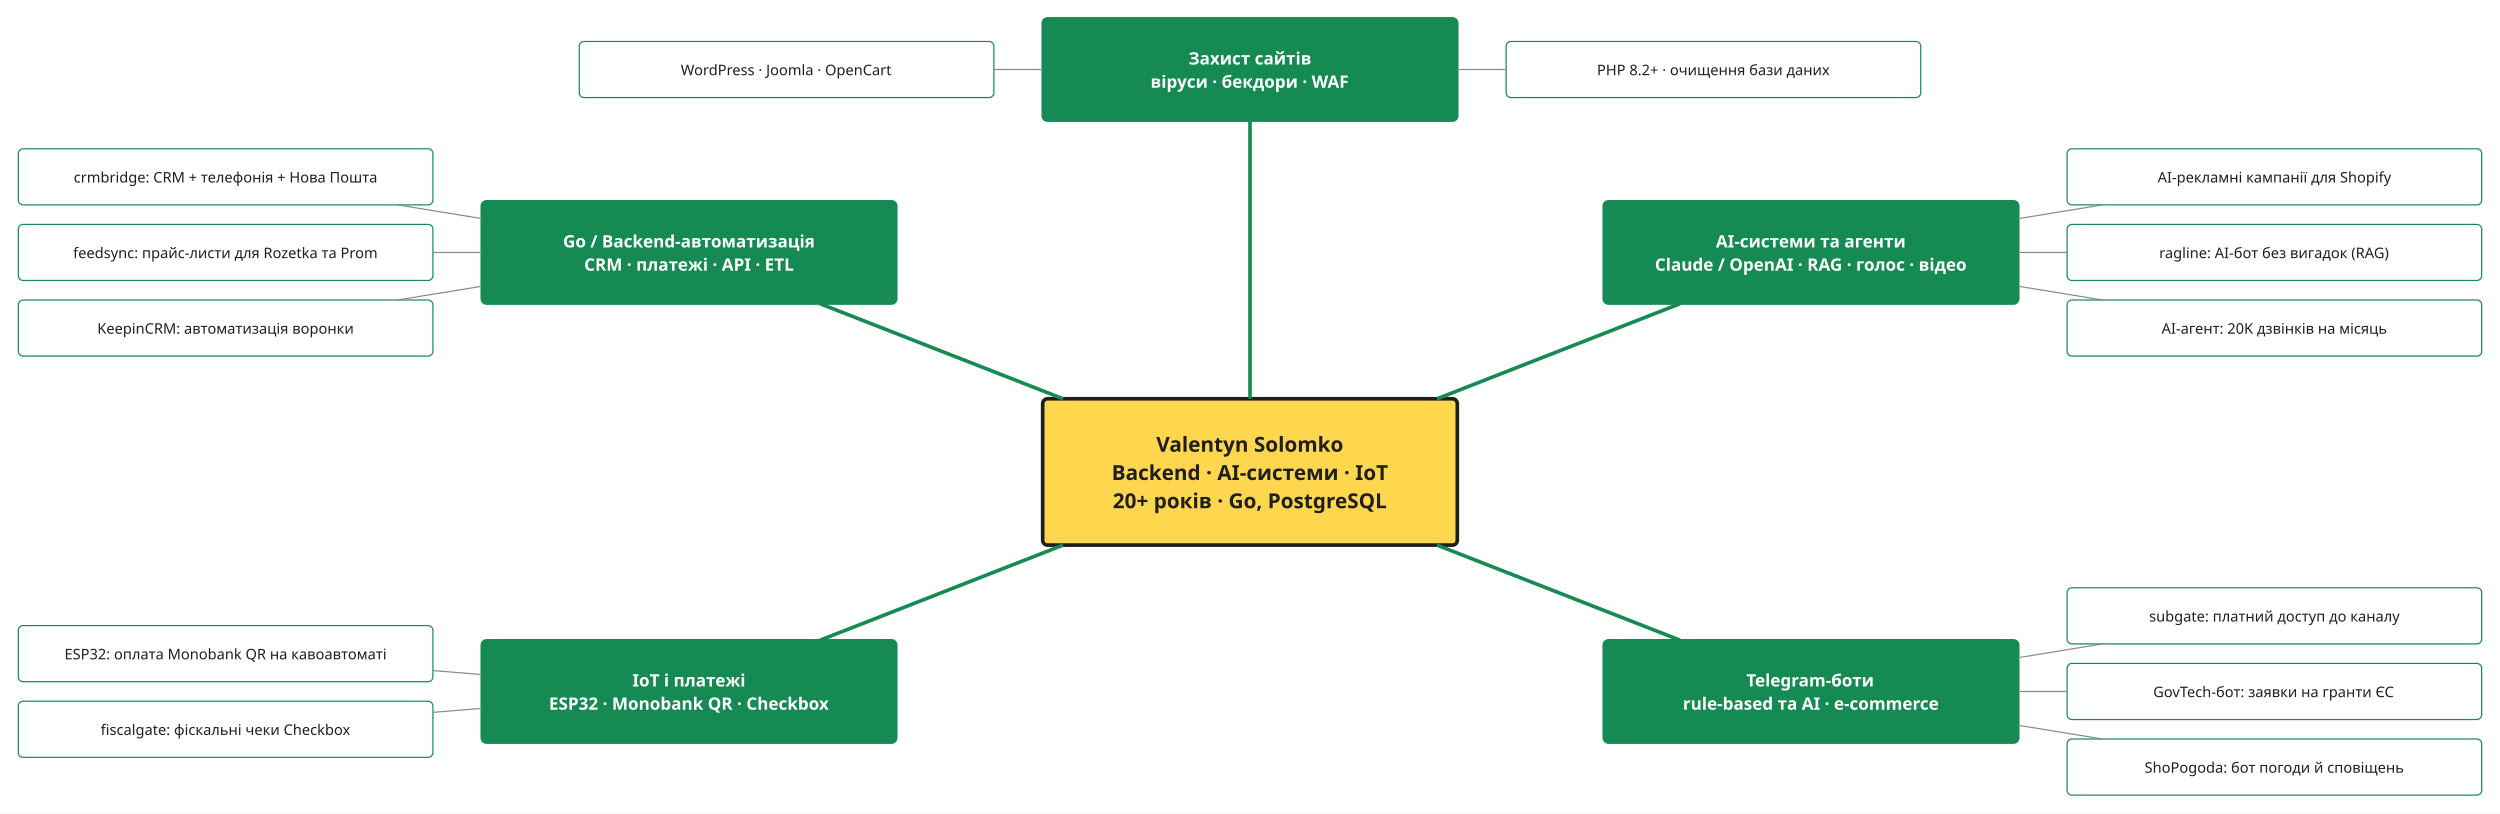
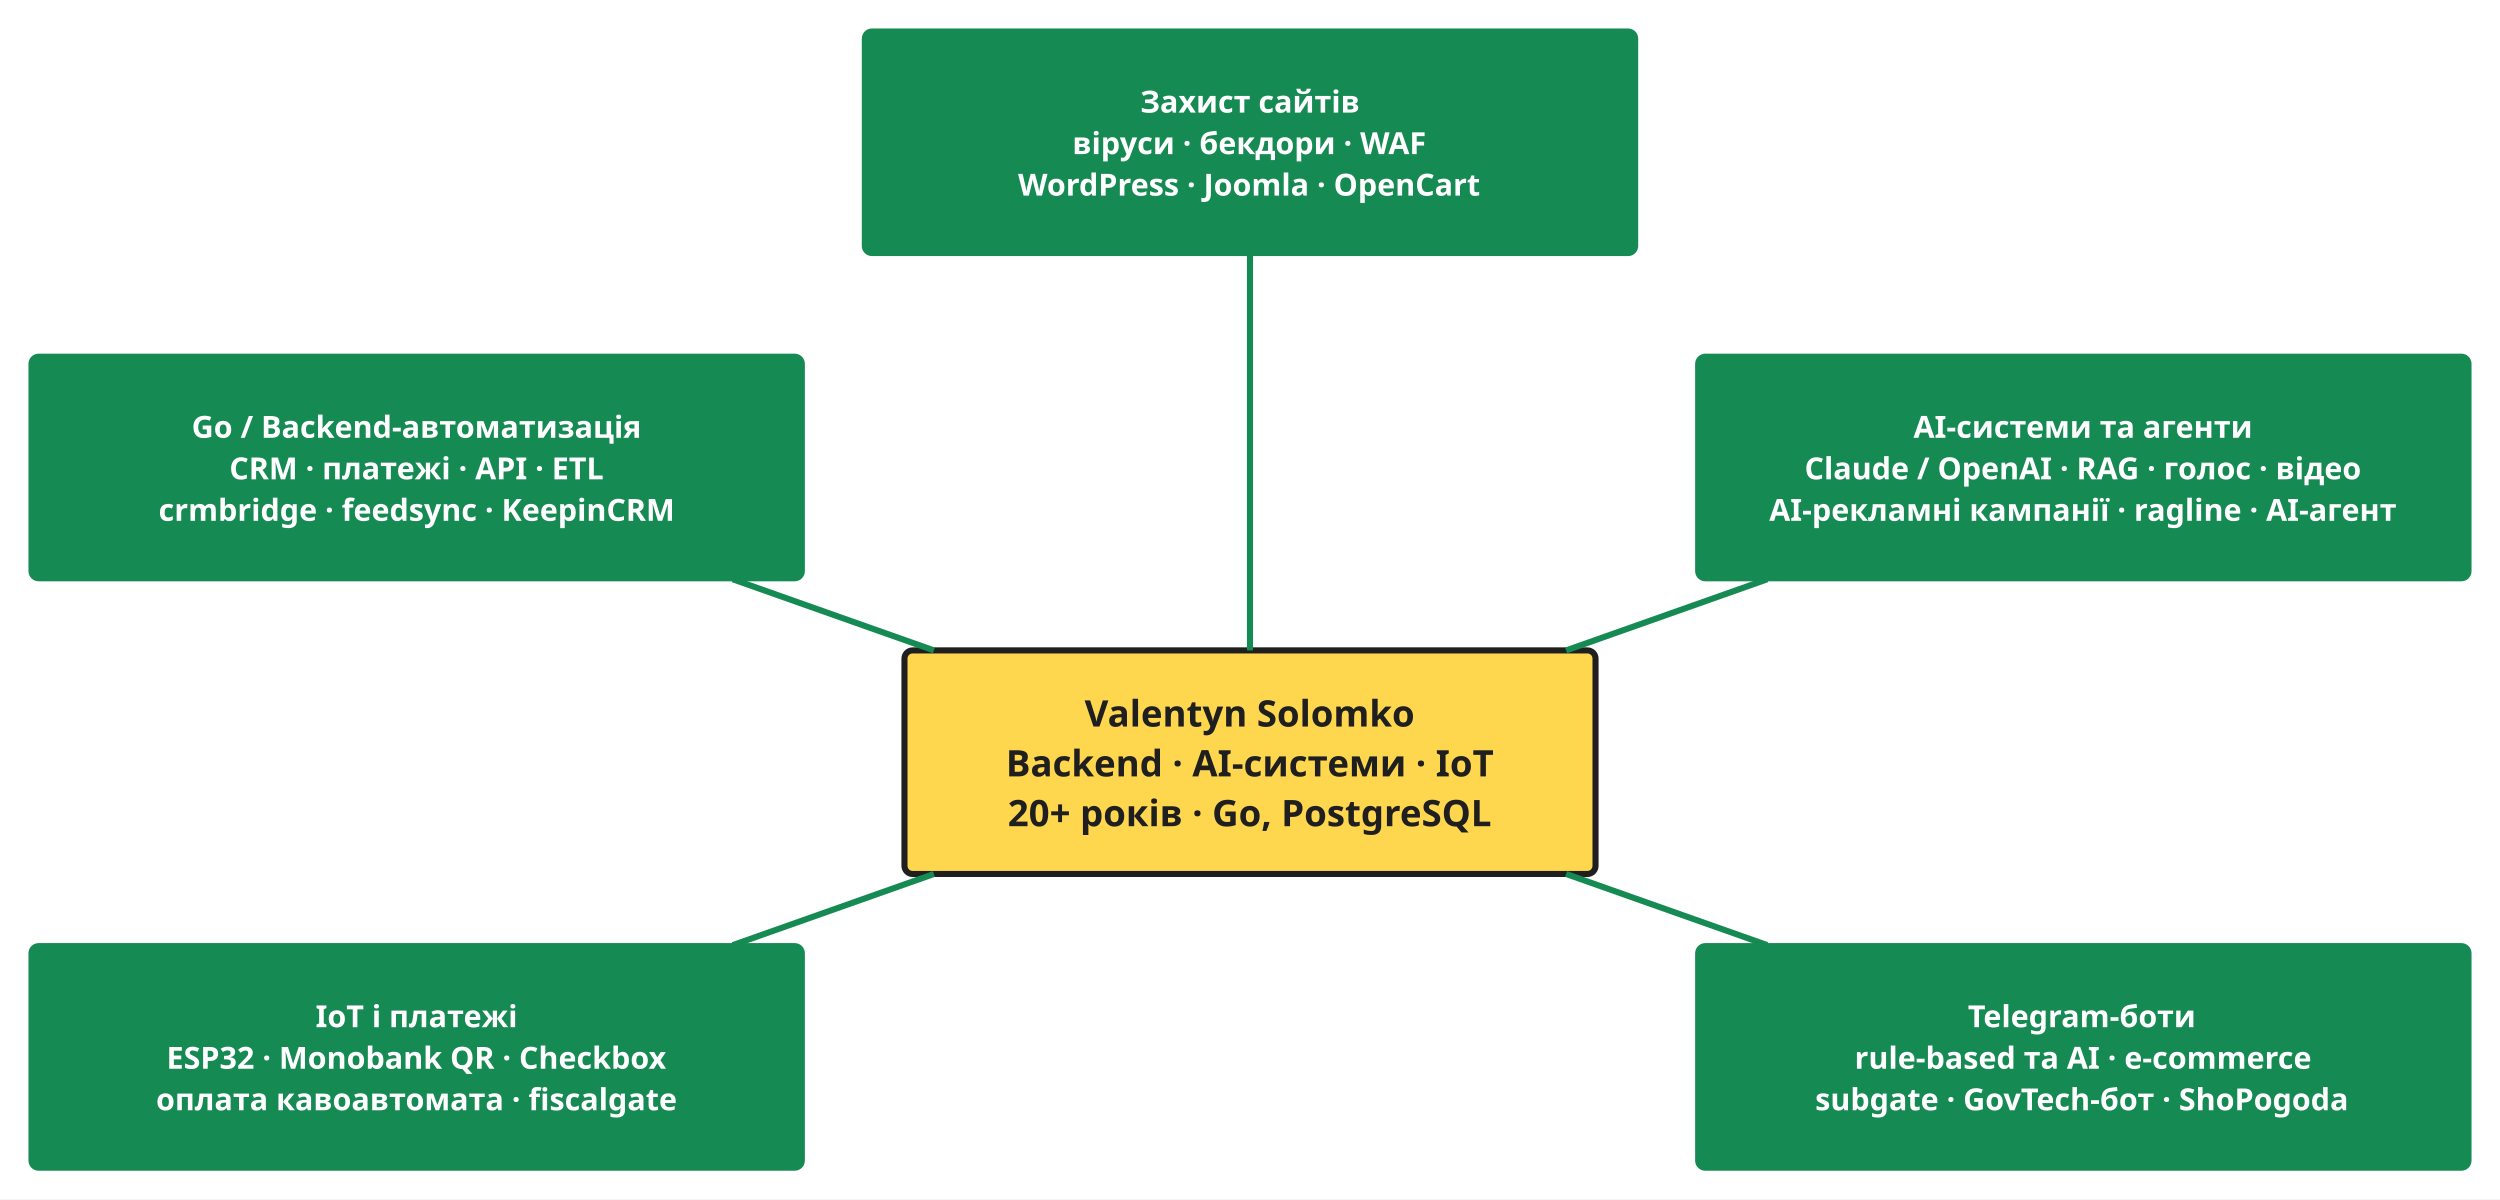
- <svg xmlns="http://www.w3.org/2000/svg" fill-opacity="1" color-rendering="auto" color-interpolation="auto" text-rendering="auto" stroke="black" stroke-linecap="square" width="2050" stroke-miterlimit="10" shape-rendering="auto" stroke-opacity="1" fill="black" stroke-dasharray="none" font-weight="normal" stroke-width="1" height="667" font-family="'Dialog'" font-style="normal" stroke-linejoin="miter" font-size="12px" stroke-dashoffset="0" image-rendering="auto">
+ <svg xmlns="http://www.w3.org/2000/svg" fill-opacity="1" color-rendering="auto" color-interpolation="auto" text-rendering="auto" stroke="black" stroke-linecap="square" width="1230" stroke-miterlimit="10" shape-rendering="auto" stroke-opacity="1" fill="black" stroke-dasharray="none" font-weight="normal" stroke-width="1" height="590" font-family="'Dialog'" font-style="normal" stroke-linejoin="miter" font-size="12px" stroke-dashoffset="0" image-rendering="auto">
  <defs id="genericDefs" />
  <g>
    <defs id="defs1">
      <clipPath clipPathUnits="userSpaceOnUse" id="clipPath1">
-         <path d="M0 0 L2050 0 L2050 667 L0 667 L0 0 Z" />
+         <path d="M0 0 L1230 0 L1230 590 L0 590 L0 0 Z" />
      </clipPath>
      <clipPath clipPathUnits="userSpaceOnUse" id="clipPath2">
-         <path d="M75 63 L2125 63 L2125 730 L75 730 L75 63 Z" />
+         <path d="M-15 10 L1215 10 L1215 600 L-15 600 L-15 10 Z" />
      </clipPath>
    </defs>
-     <g fill="white" text-rendering="geometricPrecision" shape-rendering="geometricPrecision" transform="translate(-75,-63)" stroke="white">
-       <rect x="75" width="2050" height="667" y="63" clip-path="url(#clipPath2)" stroke="none" />
+     <g fill="white" text-rendering="geometricPrecision" shape-rendering="geometricPrecision" transform="translate(15,-10)" stroke="white">
+       <rect x="-15" width="1230" height="590" y="10" clip-path="url(#clipPath2)" stroke="none" />
    </g>
-     <g fill="rgb(254,215,79)" text-rendering="geometricPrecision" shape-rendering="geometricPrecision" transform="matrix(1,0,0,1,-75,-63)" stroke="rgb(254,215,79)">
-       <rect x="930" y="390" clip-path="url(#clipPath2)" width="340" rx="4" ry="4" height="120" stroke="none" />
+     <g fill="rgb(254,215,79)" text-rendering="geometricPrecision" shape-rendering="geometricPrecision" transform="matrix(1,0,0,1,15,-10)" stroke="rgb(254,215,79)">
+       <rect x="430" y="330" clip-path="url(#clipPath2)" width="340" rx="4" ry="4" height="110" stroke="none" />
    </g>
-     <g stroke-linecap="butt" transform="matrix(1,0,0,1,-75,-63)" fill="rgb(31,31,31)" text-rendering="geometricPrecision" shape-rendering="geometricPrecision" stroke="rgb(31,31,31)" stroke-width="3" stroke-miterlimit="1.45">
-       <rect x="930" y="390" clip-path="url(#clipPath2)" fill="none" width="340" rx="4" ry="4" height="120" />
+     <g stroke-linecap="butt" transform="matrix(1,0,0,1,15,-10)" fill="rgb(31,31,31)" text-rendering="geometricPrecision" shape-rendering="geometricPrecision" stroke="rgb(31,31,31)" stroke-width="3" stroke-miterlimit="1.45">
+       <rect x="430" y="330" clip-path="url(#clipPath2)" fill="none" width="340" rx="4" ry="4" height="110" />
    </g>
-     <g stroke-linecap="butt" font-size="17px" transform="matrix(1,0,0,1,-75,-63)" fill="rgb(31,31,31)" text-rendering="geometricPrecision" font-family="sans-serif" shape-rendering="geometricPrecision" stroke="rgb(31,31,31)" font-weight="bold" stroke-miterlimit="1.45">
-       <text x="1023.143" xml:space="preserve" y="433.442" clip-path="url(#clipPath2)" stroke="none">Valentyn Solomko</text>
-       <text x="986.568" xml:space="preserve" y="456.596" clip-path="url(#clipPath2)" stroke="none">Backend · AI-системи · IoT</text>
-       <text x="987.443" xml:space="preserve" y="479.75" clip-path="url(#clipPath2)" stroke="none">20+ років · Go, PostgreSQL</text>
+     <g stroke-linecap="butt" font-size="18px" transform="matrix(1,0,0,1,15,-10)" fill="rgb(31,31,31)" text-rendering="geometricPrecision" font-family="sans-serif" shape-rendering="geometricPrecision" stroke="rgb(31,31,31)" font-weight="bold" stroke-miterlimit="1.45">
+       <text x="518.622" xml:space="preserve" y="367.468" clip-path="url(#clipPath2)" stroke="none">Valentyn Solomko</text>
+       <text x="479.896" xml:space="preserve" y="391.984" clip-path="url(#clipPath2)" stroke="none">Backend · AI-системи · IoT</text>
+       <text x="480.823" xml:space="preserve" y="416.5" clip-path="url(#clipPath2)" stroke="none">20+ років · Go, PostgreSQL</text>
    </g>
-     <g fill="rgb(22,138,83)" text-rendering="geometricPrecision" shape-rendering="geometricPrecision" transform="matrix(1,0,0,1,-75,-63)" stroke="rgb(22,138,83)">
-       <rect x="470" y="228" clip-path="url(#clipPath2)" width="340" rx="4" ry="4" height="84" stroke="none" />
-       <rect stroke-linecap="butt" x="470" y="228" clip-path="url(#clipPath2)" fill="none" width="340" rx="4" ry="4" height="84" stroke-width="2" stroke-miterlimit="1.45" />
+     <g fill="rgb(22,138,83)" text-rendering="geometricPrecision" shape-rendering="geometricPrecision" transform="matrix(1,0,0,1,15,-10)" stroke="rgb(22,138,83)">
+       <rect x="410" y="25" clip-path="url(#clipPath2)" width="380" rx="4" ry="4" height="110" stroke="none" />
+       <rect stroke-linecap="butt" x="410" y="25" clip-path="url(#clipPath2)" fill="none" width="380" rx="4" ry="4" height="110" stroke-width="2" stroke-miterlimit="1.45" />
    </g>
-     <g stroke-linecap="butt" font-size="14px" transform="matrix(1,0,0,1,-75,-63)" fill="white" text-rendering="geometricPrecision" font-family="sans-serif" shape-rendering="geometricPrecision" stroke="white" font-weight="bold" stroke-miterlimit="1.45">
-       <text x="536.68" xml:space="preserve" y="265.898" clip-path="url(#clipPath2)" stroke="none">Go / Backend-автоматизація</text>
-       <text x="553.977" xml:space="preserve" y="284.966" clip-path="url(#clipPath2)" stroke="none">CRM · платежі · API · ETL</text>
+     <g stroke-linecap="butt" font-size="15px" transform="matrix(1,0,0,1,15,-10)" fill="white" text-rendering="geometricPrecision" font-family="sans-serif" shape-rendering="geometricPrecision" stroke="white" font-weight="bold" stroke-miterlimit="1.45">
+       <text x="545.985" xml:space="preserve" y="65.39" clip-path="url(#clipPath2)" stroke="none">Захист сайтів</text>
+       <text x="512.594" xml:space="preserve" y="85.82" clip-path="url(#clipPath2)" stroke="none">віруси · бекдори · WAF</text>
+       <text x="485.879" xml:space="preserve" y="106.25" clip-path="url(#clipPath2)" stroke="none">WordPress · Joomla · OpenCart</text>
    </g>
-     <g fill="white" text-rendering="geometricPrecision" shape-rendering="geometricPrecision" transform="matrix(1,0,0,1,-75,-63)" stroke="white">
-       <rect x="90" y="185" clip-path="url(#clipPath2)" width="340" rx="4" ry="4" height="46" stroke="none" />
+     <g fill="rgb(22,138,83)" text-rendering="geometricPrecision" shape-rendering="geometricPrecision" transform="matrix(1,0,0,1,15,-10)" stroke="rgb(22,138,83)">
+       <rect x="0" y="185" clip-path="url(#clipPath2)" width="380" rx="4" ry="4" height="110" stroke="none" />
+       <rect stroke-linecap="butt" x="0" y="185" clip-path="url(#clipPath2)" fill="none" width="380" rx="4" ry="4" height="110" stroke-width="2" stroke-miterlimit="1.45" />
    </g>
-     <g stroke-linecap="butt" transform="matrix(1,0,0,1,-75,-63)" fill="rgb(22,138,83)" text-rendering="geometricPrecision" shape-rendering="geometricPrecision" stroke="rgb(22,138,83)" stroke-miterlimit="1.45">
-       <rect x="90" y="185" clip-path="url(#clipPath2)" fill="none" width="340" rx="4" ry="4" height="46" />
-       <text x="135.433" y="212.656" clip-path="url(#clipPath2)" fill="rgb(31,31,31)" font-family="sans-serif" stroke="none" xml:space="preserve">crmbridge: CRM + телефонія + Нова Пошта</text>
+     <g stroke-linecap="butt" font-size="15px" transform="matrix(1,0,0,1,15,-10)" fill="white" text-rendering="geometricPrecision" font-family="sans-serif" shape-rendering="geometricPrecision" stroke="white" font-weight="bold" stroke-miterlimit="1.45">
+       <text x="79.299" xml:space="preserve" y="225.39" clip-path="url(#clipPath2)" stroke="none">Go / Backend-автоматизація</text>
+       <text x="97.832" xml:space="preserve" y="245.82" clip-path="url(#clipPath2)" stroke="none">CRM · платежі · API · ETL</text>
+       <text x="63.032" xml:space="preserve" y="266.25" clip-path="url(#clipPath2)" stroke="none">crmbridge · feedsync · KeepinCRM</text>
    </g>
-     <g fill="white" text-rendering="geometricPrecision" shape-rendering="geometricPrecision" transform="matrix(1,0,0,1,-75,-63)" stroke="white">
-       <rect x="90" y="247" clip-path="url(#clipPath2)" width="340" rx="4" ry="4" height="46" stroke="none" />
+     <g fill="rgb(22,138,83)" text-rendering="geometricPrecision" shape-rendering="geometricPrecision" transform="matrix(1,0,0,1,15,-10)" stroke="rgb(22,138,83)">
+       <rect x="820" y="185" clip-path="url(#clipPath2)" width="380" rx="4" ry="4" height="110" stroke="none" />
+       <rect stroke-linecap="butt" x="820" y="185" clip-path="url(#clipPath2)" fill="none" width="380" rx="4" ry="4" height="110" stroke-width="2" stroke-miterlimit="1.45" />
    </g>
-     <g stroke-linecap="butt" transform="matrix(1,0,0,1,-75,-63)" fill="rgb(22,138,83)" text-rendering="geometricPrecision" shape-rendering="geometricPrecision" stroke="rgb(22,138,83)" stroke-miterlimit="1.45">
-       <rect x="90" y="247" clip-path="url(#clipPath2)" fill="none" width="340" rx="4" ry="4" height="46" />
-       <text x="134.977" y="274.656" clip-path="url(#clipPath2)" fill="rgb(31,31,31)" font-family="sans-serif" stroke="none" xml:space="preserve">feedsync: прайс-листи для Rozetka та Prom</text>
+     <g stroke-linecap="butt" font-size="15px" transform="matrix(1,0,0,1,15,-10)" fill="white" text-rendering="geometricPrecision" font-family="sans-serif" shape-rendering="geometricPrecision" stroke="white" font-weight="bold" stroke-miterlimit="1.45">
+       <text x="926.434" xml:space="preserve" y="225.39" clip-path="url(#clipPath2)" stroke="none">AI-системи та агенти</text>
+       <text x="872.839" xml:space="preserve" y="245.82" clip-path="url(#clipPath2)" stroke="none">Claude / OpenAI · RAG · голос · відео</text>
+       <text x="855.447" xml:space="preserve" y="266.25" clip-path="url(#clipPath2)" stroke="none">AI-рекламні кампанії · ragline · AI-агент</text>
    </g>
-     <g fill="white" text-rendering="geometricPrecision" shape-rendering="geometricPrecision" transform="matrix(1,0,0,1,-75,-63)" stroke="white">
-       <rect x="90" y="309" clip-path="url(#clipPath2)" width="340" rx="4" ry="4" height="46" stroke="none" />
+     <g fill="rgb(22,138,83)" text-rendering="geometricPrecision" shape-rendering="geometricPrecision" transform="matrix(1,0,0,1,15,-10)" stroke="rgb(22,138,83)">
+       <rect x="0" y="475" clip-path="url(#clipPath2)" width="380" rx="4" ry="4" height="110" stroke="none" />
+       <rect stroke-linecap="butt" x="0" y="475" clip-path="url(#clipPath2)" fill="none" width="380" rx="4" ry="4" height="110" stroke-width="2" stroke-miterlimit="1.45" />
    </g>
-     <g stroke-linecap="butt" transform="matrix(1,0,0,1,-75,-63)" fill="rgb(22,138,83)" text-rendering="geometricPrecision" shape-rendering="geometricPrecision" stroke="rgb(22,138,83)" stroke-miterlimit="1.45">
-       <rect x="90" y="309" clip-path="url(#clipPath2)" fill="none" width="340" rx="4" ry="4" height="46" />
-       <text x="154.753" y="336.656" clip-path="url(#clipPath2)" fill="rgb(31,31,31)" font-family="sans-serif" stroke="none" xml:space="preserve">KeepinCRM: автоматизація воронки</text>
-       <rect stroke-linecap="square" x="1390" y="228" clip-path="url(#clipPath2)" width="340" rx="4" ry="4" height="84" stroke="none" stroke-miterlimit="10" />
-       <rect x="1390" y="228" clip-path="url(#clipPath2)" fill="none" width="340" rx="4" ry="4" height="84" stroke-width="2" />
+     <g stroke-linecap="butt" font-size="15px" transform="matrix(1,0,0,1,15,-10)" fill="white" text-rendering="geometricPrecision" font-family="sans-serif" shape-rendering="geometricPrecision" stroke="white" font-weight="bold" stroke-miterlimit="1.45">
+       <text x="140.237" xml:space="preserve" y="515.39" clip-path="url(#clipPath2)" stroke="none">IoT і платежі</text>
+       <text x="66.924" xml:space="preserve" y="535.82" clip-path="url(#clipPath2)" stroke="none">ESP32 · Monobank QR · Checkbox</text>
+       <text x="61.772" xml:space="preserve" y="556.25" clip-path="url(#clipPath2)" stroke="none">оплата кавоавтомата · fiscalgate</text>
    </g>
-     <g stroke-linecap="butt" font-size="14px" transform="matrix(1,0,0,1,-75,-63)" fill="white" text-rendering="geometricPrecision" font-family="sans-serif" shape-rendering="geometricPrecision" stroke="white" font-weight="bold" stroke-miterlimit="1.45">
-       <text x="1482.006" xml:space="preserve" y="265.898" clip-path="url(#clipPath2)" stroke="none">AI-системи та агенти</text>
-       <text x="1431.985" xml:space="preserve" y="284.966" clip-path="url(#clipPath2)" stroke="none">Claude / OpenAI · RAG · голос · відео</text>
+     <g fill="rgb(22,138,83)" text-rendering="geometricPrecision" shape-rendering="geometricPrecision" transform="matrix(1,0,0,1,15,-10)" stroke="rgb(22,138,83)">
+       <rect x="820" y="475" clip-path="url(#clipPath2)" width="380" rx="4" ry="4" height="110" stroke="none" />
+       <rect stroke-linecap="butt" x="820" y="475" clip-path="url(#clipPath2)" fill="none" width="380" rx="4" ry="4" height="110" stroke-width="2" stroke-miterlimit="1.45" />
    </g>
-     <g fill="white" text-rendering="geometricPrecision" shape-rendering="geometricPrecision" transform="matrix(1,0,0,1,-75,-63)" stroke="white">
-       <rect x="1770" y="185" clip-path="url(#clipPath2)" width="340" rx="4" ry="4" height="46" stroke="none" />
+     <g stroke-linecap="butt" font-size="15px" transform="matrix(1,0,0,1,15,-10)" fill="white" text-rendering="geometricPrecision" font-family="sans-serif" shape-rendering="geometricPrecision" stroke="white" font-weight="bold" stroke-miterlimit="1.45">
+       <text x="953.187" xml:space="preserve" y="515.39" clip-path="url(#clipPath2)" stroke="none">Telegram-боти</text>
+       <text x="897.439" xml:space="preserve" y="535.82" clip-path="url(#clipPath2)" stroke="none">rule-based та AI · e-commerce</text>
+       <text x="878.067" xml:space="preserve" y="556.25" clip-path="url(#clipPath2)" stroke="none">subgate · GovTech-бот · ShoPogoda</text>
    </g>
-     <g stroke-linecap="butt" transform="matrix(1,0,0,1,-75,-63)" fill="rgb(22,138,83)" text-rendering="geometricPrecision" shape-rendering="geometricPrecision" stroke="rgb(22,138,83)" stroke-miterlimit="1.45">
-       <rect x="1770" y="185" clip-path="url(#clipPath2)" fill="none" width="340" rx="4" ry="4" height="46" />
-       <text x="1844.245" y="212.656" clip-path="url(#clipPath2)" fill="rgb(31,31,31)" font-family="sans-serif" stroke="none" xml:space="preserve">AI-рекламні кампанії для Shopify</text>
-     </g>
-     <g fill="white" text-rendering="geometricPrecision" shape-rendering="geometricPrecision" transform="matrix(1,0,0,1,-75,-63)" stroke="white">
-       <rect x="1770" y="247" clip-path="url(#clipPath2)" width="340" rx="4" ry="4" height="46" stroke="none" />
-     </g>
-     <g stroke-linecap="butt" transform="matrix(1,0,0,1,-75,-63)" fill="rgb(22,138,83)" text-rendering="geometricPrecision" shape-rendering="geometricPrecision" stroke="rgb(22,138,83)" stroke-miterlimit="1.45">
-       <rect x="1770" y="247" clip-path="url(#clipPath2)" fill="none" width="340" rx="4" ry="4" height="46" />
-       <text x="1845.529" y="274.656" clip-path="url(#clipPath2)" fill="rgb(31,31,31)" font-family="sans-serif" stroke="none" xml:space="preserve">ragline: AI-бот без вигадок (RAG)</text>
-     </g>
-     <g fill="white" text-rendering="geometricPrecision" shape-rendering="geometricPrecision" transform="matrix(1,0,0,1,-75,-63)" stroke="white">
-       <rect x="1770" y="309" clip-path="url(#clipPath2)" width="340" rx="4" ry="4" height="46" stroke="none" />
-     </g>
-     <g stroke-linecap="butt" transform="matrix(1,0,0,1,-75,-63)" fill="rgb(22,138,83)" text-rendering="geometricPrecision" shape-rendering="geometricPrecision" stroke="rgb(22,138,83)" stroke-miterlimit="1.45">
-       <rect x="1770" y="309" clip-path="url(#clipPath2)" fill="none" width="340" rx="4" ry="4" height="46" />
-       <text x="1847.515" y="336.656" clip-path="url(#clipPath2)" fill="rgb(31,31,31)" font-family="sans-serif" stroke="none" xml:space="preserve">AI-агент: 20K дзвінків на місяць</text>
-       <rect stroke-linecap="square" x="470" y="588" clip-path="url(#clipPath2)" width="340" rx="4" ry="4" height="84" stroke="none" stroke-miterlimit="10" />
-       <rect x="470" y="588" clip-path="url(#clipPath2)" fill="none" width="340" rx="4" ry="4" height="84" stroke-width="2" />
-     </g>
-     <g stroke-linecap="butt" font-size="14px" transform="matrix(1,0,0,1,-75,-63)" fill="white" text-rendering="geometricPrecision" font-family="sans-serif" shape-rendering="geometricPrecision" stroke="white" font-weight="bold" stroke-miterlimit="1.45">
-       <text x="593.555" xml:space="preserve" y="625.898" clip-path="url(#clipPath2)" stroke="none">IoT і платежі</text>
-       <text x="525.13" xml:space="preserve" y="644.966" clip-path="url(#clipPath2)" stroke="none">ESP32 · Monobank QR · Checkbox</text>
-     </g>
-     <g fill="white" text-rendering="geometricPrecision" shape-rendering="geometricPrecision" transform="matrix(1,0,0,1,-75,-63)" stroke="white">
-       <rect x="90" y="576" clip-path="url(#clipPath2)" width="340" rx="4" ry="4" height="46" stroke="none" />
-     </g>
-     <g stroke-linecap="butt" transform="matrix(1,0,0,1,-75,-63)" fill="rgb(22,138,83)" text-rendering="geometricPrecision" shape-rendering="geometricPrecision" stroke="rgb(22,138,83)" stroke-miterlimit="1.45">
-       <rect x="90" y="576" clip-path="url(#clipPath2)" fill="none" width="340" rx="4" ry="4" height="46" />
-       <text x="127.873" y="603.656" clip-path="url(#clipPath2)" fill="rgb(31,31,31)" font-family="sans-serif" stroke="none" xml:space="preserve">ESP32: оплата Monobank QR на кавоавтоматі</text>
-     </g>
-     <g fill="white" text-rendering="geometricPrecision" shape-rendering="geometricPrecision" transform="matrix(1,0,0,1,-75,-63)" stroke="white">
-       <rect x="90" y="638" clip-path="url(#clipPath2)" width="340" rx="4" ry="4" height="46" stroke="none" />
-     </g>
-     <g stroke-linecap="butt" transform="matrix(1,0,0,1,-75,-63)" fill="rgb(22,138,83)" text-rendering="geometricPrecision" shape-rendering="geometricPrecision" stroke="rgb(22,138,83)" stroke-miterlimit="1.45">
-       <rect x="90" y="638" clip-path="url(#clipPath2)" fill="none" width="340" rx="4" ry="4" height="46" />
-       <text x="157.549" y="665.656" clip-path="url(#clipPath2)" fill="rgb(31,31,31)" font-family="sans-serif" stroke="none" xml:space="preserve">fiscalgate: фіскальні чеки Checkbox</text>
-       <rect stroke-linecap="square" x="1390" y="588" clip-path="url(#clipPath2)" width="340" rx="4" ry="4" height="84" stroke="none" stroke-miterlimit="10" />
-       <rect x="1390" y="588" clip-path="url(#clipPath2)" fill="none" width="340" rx="4" ry="4" height="84" stroke-width="2" />
-     </g>
-     <g stroke-linecap="butt" font-size="14px" transform="matrix(1,0,0,1,-75,-63)" fill="white" text-rendering="geometricPrecision" font-family="sans-serif" shape-rendering="geometricPrecision" stroke="white" font-weight="bold" stroke-miterlimit="1.45">
-       <text x="1506.975" xml:space="preserve" y="625.898" clip-path="url(#clipPath2)" stroke="none">Telegram-боти</text>
-       <text x="1454.945" xml:space="preserve" y="644.966" clip-path="url(#clipPath2)" stroke="none">rule-based та AI · e-commerce</text>
-     </g>
-     <g fill="white" text-rendering="geometricPrecision" shape-rendering="geometricPrecision" transform="matrix(1,0,0,1,-75,-63)" stroke="white">
-       <rect x="1770" y="545" clip-path="url(#clipPath2)" width="340" rx="4" ry="4" height="46" stroke="none" />
-     </g>
-     <g stroke-linecap="butt" transform="matrix(1,0,0,1,-75,-63)" fill="rgb(22,138,83)" text-rendering="geometricPrecision" shape-rendering="geometricPrecision" stroke="rgb(22,138,83)" stroke-miterlimit="1.45">
-       <rect x="1770" y="545" clip-path="url(#clipPath2)" fill="none" width="340" rx="4" ry="4" height="46" />
-       <text x="1837.273" y="572.656" clip-path="url(#clipPath2)" fill="rgb(31,31,31)" font-family="sans-serif" stroke="none" xml:space="preserve">subgate: платний доступ до каналу</text>
-     </g>
-     <g fill="white" text-rendering="geometricPrecision" shape-rendering="geometricPrecision" transform="matrix(1,0,0,1,-75,-63)" stroke="white">
-       <rect x="1770" y="607" clip-path="url(#clipPath2)" width="340" rx="4" ry="4" height="46" stroke="none" />
-     </g>
-     <g stroke-linecap="butt" transform="matrix(1,0,0,1,-75,-63)" fill="rgb(22,138,83)" text-rendering="geometricPrecision" shape-rendering="geometricPrecision" stroke="rgb(22,138,83)" stroke-miterlimit="1.45">
-       <rect x="1770" y="607" clip-path="url(#clipPath2)" fill="none" width="340" rx="4" ry="4" height="46" />
-       <text x="1840.609" y="634.656" clip-path="url(#clipPath2)" fill="rgb(31,31,31)" font-family="sans-serif" stroke="none" xml:space="preserve">GovTech-бот: заявки на гранти ЄС</text>
-     </g>
-     <g fill="white" text-rendering="geometricPrecision" shape-rendering="geometricPrecision" transform="matrix(1,0,0,1,-75,-63)" stroke="white">
-       <rect x="1770" y="669" clip-path="url(#clipPath2)" width="340" rx="4" ry="4" height="46" stroke="none" />
-     </g>
-     <g stroke-linecap="butt" transform="matrix(1,0,0,1,-75,-63)" fill="rgb(22,138,83)" text-rendering="geometricPrecision" shape-rendering="geometricPrecision" stroke="rgb(22,138,83)" stroke-miterlimit="1.45">
-       <rect x="1770" y="669" clip-path="url(#clipPath2)" fill="none" width="340" rx="4" ry="4" height="46" />
-       <text x="1833.535" y="696.656" clip-path="url(#clipPath2)" fill="rgb(31,31,31)" font-family="sans-serif" stroke="none" xml:space="preserve">ShoPogoda: бот погоди й сповіщень</text>
-       <rect stroke-linecap="square" x="930" y="78" clip-path="url(#clipPath2)" width="340" rx="4" ry="4" height="84" stroke="none" stroke-miterlimit="10" />
-       <rect x="930" y="78" clip-path="url(#clipPath2)" fill="none" width="340" rx="4" ry="4" height="84" stroke-width="2" />
-     </g>
-     <g stroke-linecap="butt" font-size="14px" transform="matrix(1,0,0,1,-75,-63)" fill="white" text-rendering="geometricPrecision" font-family="sans-serif" shape-rendering="geometricPrecision" stroke="white" font-weight="bold" stroke-miterlimit="1.45">
-       <text x="1049.586" xml:space="preserve" y="115.898" clip-path="url(#clipPath2)" stroke="none">Захист сайтів</text>
-       <text x="1018.422" xml:space="preserve" y="134.966" clip-path="url(#clipPath2)" stroke="none">віруси · бекдори · WAF</text>
-     </g>
-     <g fill="white" text-rendering="geometricPrecision" shape-rendering="geometricPrecision" transform="matrix(1,0,0,1,-75,-63)" stroke="white">
-       <rect x="550" y="97" clip-path="url(#clipPath2)" width="340" rx="4" ry="4" height="46" stroke="none" />
-     </g>
-     <g stroke-linecap="butt" transform="matrix(1,0,0,1,-75,-63)" fill="rgb(22,138,83)" text-rendering="geometricPrecision" shape-rendering="geometricPrecision" stroke="rgb(22,138,83)" stroke-miterlimit="1.45">
-       <rect x="550" y="97" clip-path="url(#clipPath2)" fill="none" width="340" rx="4" ry="4" height="46" />
-       <text x="633.233" y="124.656" clip-path="url(#clipPath2)" fill="rgb(31,31,31)" font-family="sans-serif" stroke="none" xml:space="preserve">WordPress · Joomla · OpenCart</text>
-     </g>
-     <g fill="white" text-rendering="geometricPrecision" shape-rendering="geometricPrecision" transform="matrix(1,0,0,1,-75,-63)" stroke="white">
-       <rect x="1310" y="97" clip-path="url(#clipPath2)" width="340" rx="4" ry="4" height="46" stroke="none" />
-     </g>
-     <g stroke-linecap="butt" transform="matrix(1,0,0,1,-75,-63)" fill="rgb(22,138,83)" text-rendering="geometricPrecision" shape-rendering="geometricPrecision" stroke="rgb(22,138,83)" stroke-miterlimit="1.45">
-       <rect x="1310" y="97" clip-path="url(#clipPath2)" fill="none" width="340" rx="4" ry="4" height="46" />
-       <text x="1384.533" y="124.656" clip-path="url(#clipPath2)" fill="rgb(31,31,31)" font-family="sans-serif" stroke="none" xml:space="preserve">PHP 8.2+ · очищення бази даних</text>
-       <path fill="none" d="M946.676 390.004 L747.329 311.998" stroke-width="3" clip-path="url(#clipPath2)" />
-       <path fill="none" d="M469.993 242.262 L400.961 230.999" clip-path="url(#clipPath2)" stroke="rgb(138,138,138)" />
-       <path fill="none" d="M469.993 270 L429.978 270" clip-path="url(#clipPath2)" stroke="rgb(138,138,138)" />
-       <path fill="none" d="M469.993 297.738 L400.961 309.001" clip-path="url(#clipPath2)" stroke="rgb(138,138,138)" />
-       <path fill="none" d="M1253.324 390.004 L1452.671 311.998" stroke-width="3" clip-path="url(#clipPath2)" />
-       <path fill="none" d="M1730.007 242.262 L1799.039 230.999" clip-path="url(#clipPath2)" stroke="rgb(138,138,138)" />
-       <path fill="none" d="M1730.007 270 L1770.022 270" clip-path="url(#clipPath2)" stroke="rgb(138,138,138)" />
-       <path fill="none" d="M1730.007 297.738 L1799.039 309.001" clip-path="url(#clipPath2)" stroke="rgb(138,138,138)" />
-       <path fill="none" d="M946.676 509.996 L747.329 588.002" stroke-width="3" clip-path="url(#clipPath2)" />
-       <path fill="none" d="M469.993 616.131 L429.978 612.867" clip-path="url(#clipPath2)" stroke="rgb(138,138,138)" />
-       <path fill="none" d="M469.993 643.869 L429.978 647.133" clip-path="url(#clipPath2)" stroke="rgb(138,138,138)" />
-       <path fill="none" d="M1253.324 509.996 L1452.671 588.002" stroke-width="3" clip-path="url(#clipPath2)" />
-       <path fill="none" d="M1730.007 602.262 L1799.039 590.999" clip-path="url(#clipPath2)" stroke="rgb(138,138,138)" />
-       <path fill="none" d="M1730.007 630 L1770.022 630" clip-path="url(#clipPath2)" stroke="rgb(138,138,138)" />
-       <path fill="none" d="M1730.007 657.738 L1799.039 669.001" clip-path="url(#clipPath2)" stroke="rgb(138,138,138)" />
-       <path fill="none" d="M1100 390.018 L1100 162.026" stroke-width="3" clip-path="url(#clipPath2)" />
-       <path fill="none" d="M929.993 120 L889.978 120" clip-path="url(#clipPath2)" stroke="rgb(138,138,138)" />
-       <path fill="none" d="M1270.007 120 L1310.022 120" clip-path="url(#clipPath2)" stroke="rgb(138,138,138)" />
+     <g stroke-linecap="butt" transform="matrix(1,0,0,1,15,-10)" fill="rgb(22,138,83)" text-rendering="geometricPrecision" shape-rendering="geometricPrecision" stroke="rgb(22,138,83)" stroke-width="3" stroke-miterlimit="1.45">
+       <path fill="none" d="M600 330.009 L600 135.025" clip-path="url(#clipPath2)" />
+       <path fill="none" d="M444.473 329.997 L345.536 295.007" clip-path="url(#clipPath2)" />
+       <path fill="none" d="M755.527 329.997 L854.464 295.007" clip-path="url(#clipPath2)" />
+       <path fill="none" d="M444.473 440.003 L345.536 474.993" clip-path="url(#clipPath2)" />
+       <path fill="none" d="M755.527 440.003 L854.464 474.993" clip-path="url(#clipPath2)" />
    </g>
  </g>
</svg>
